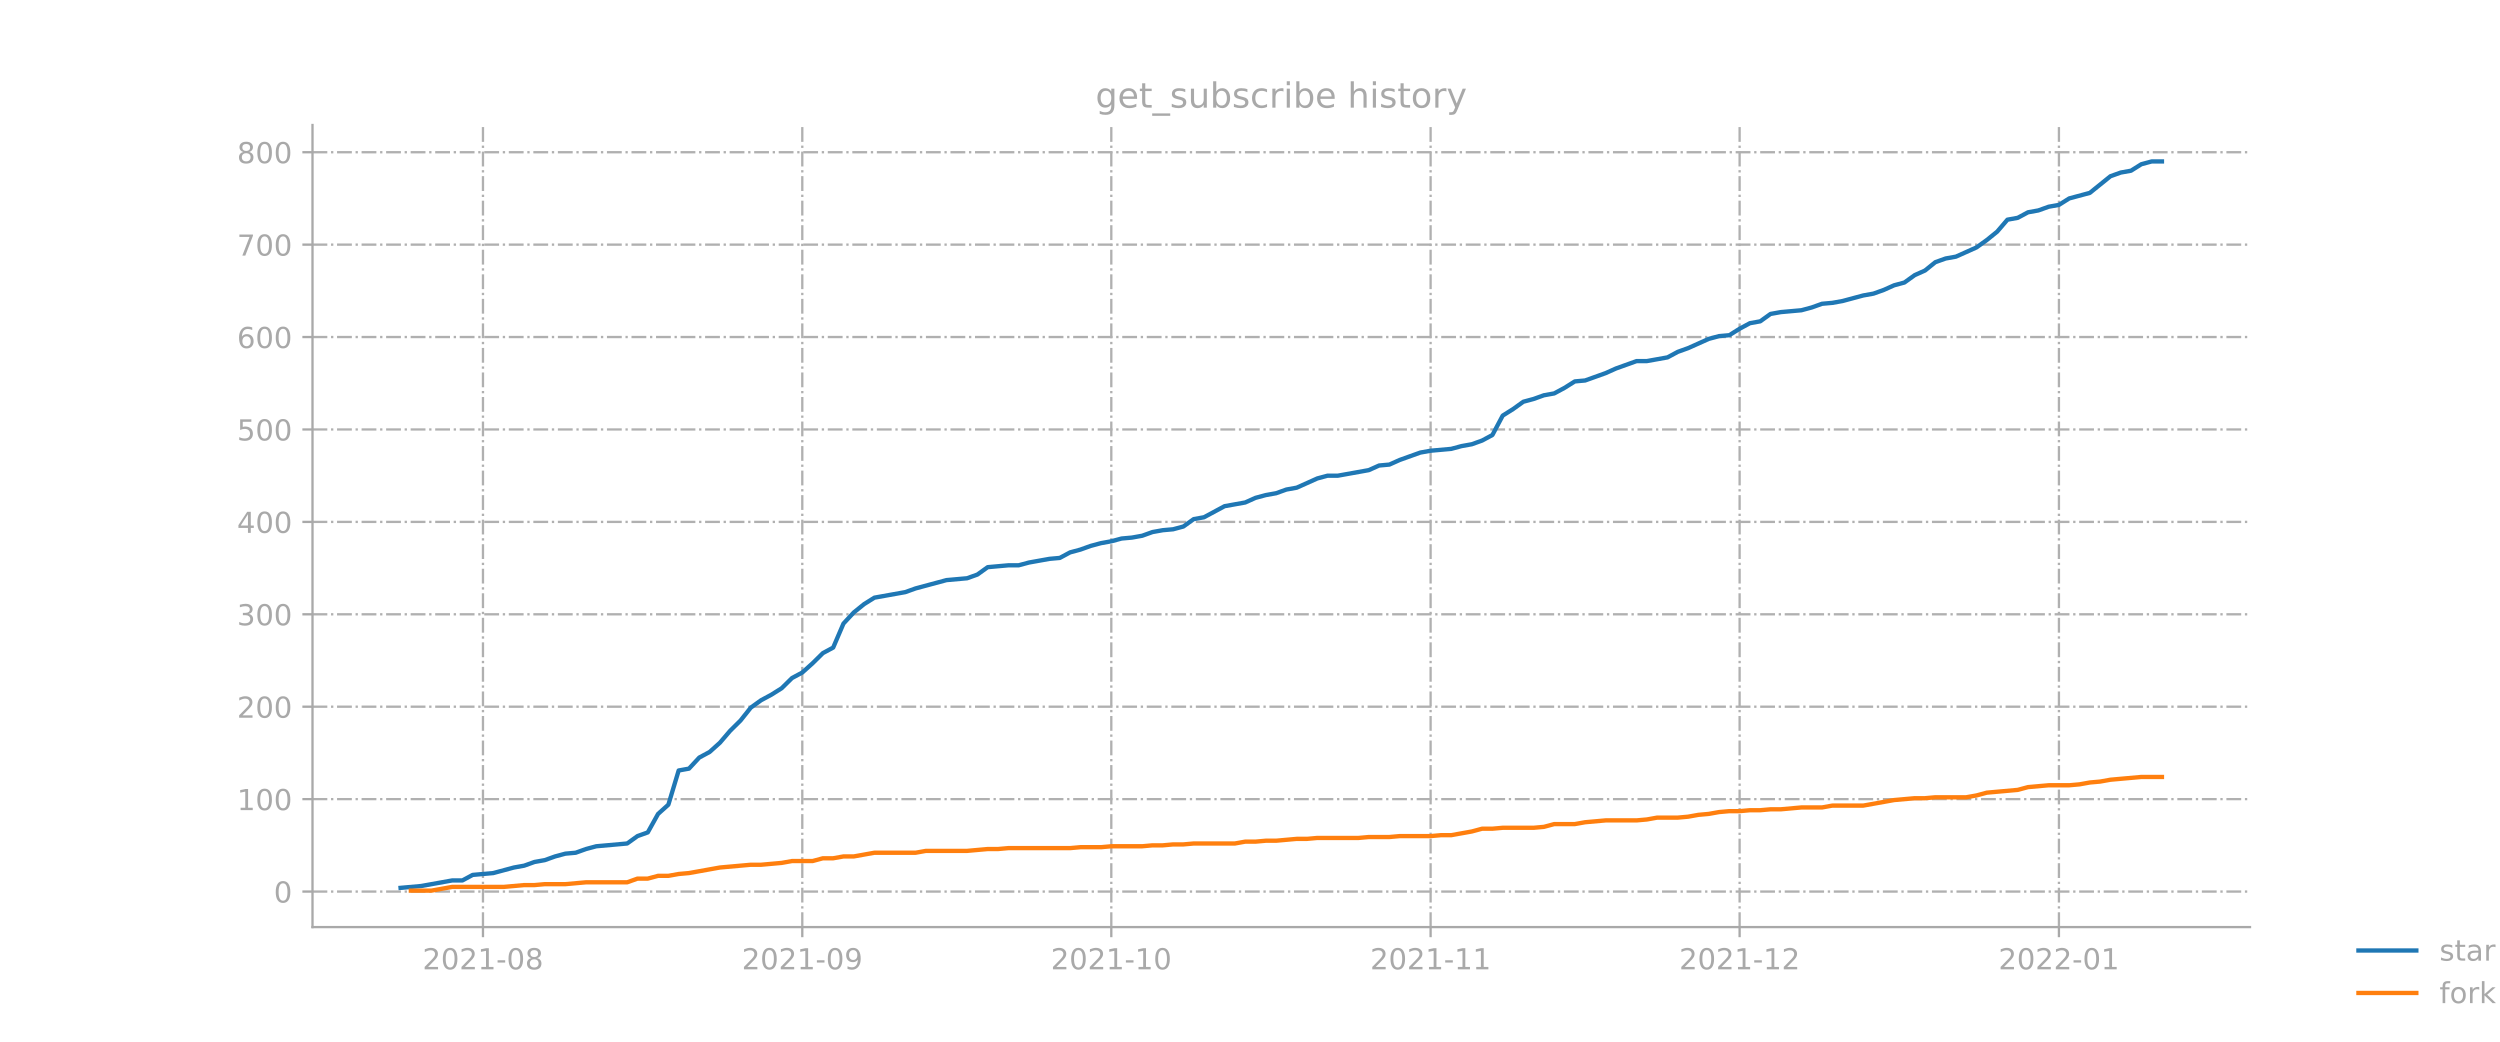
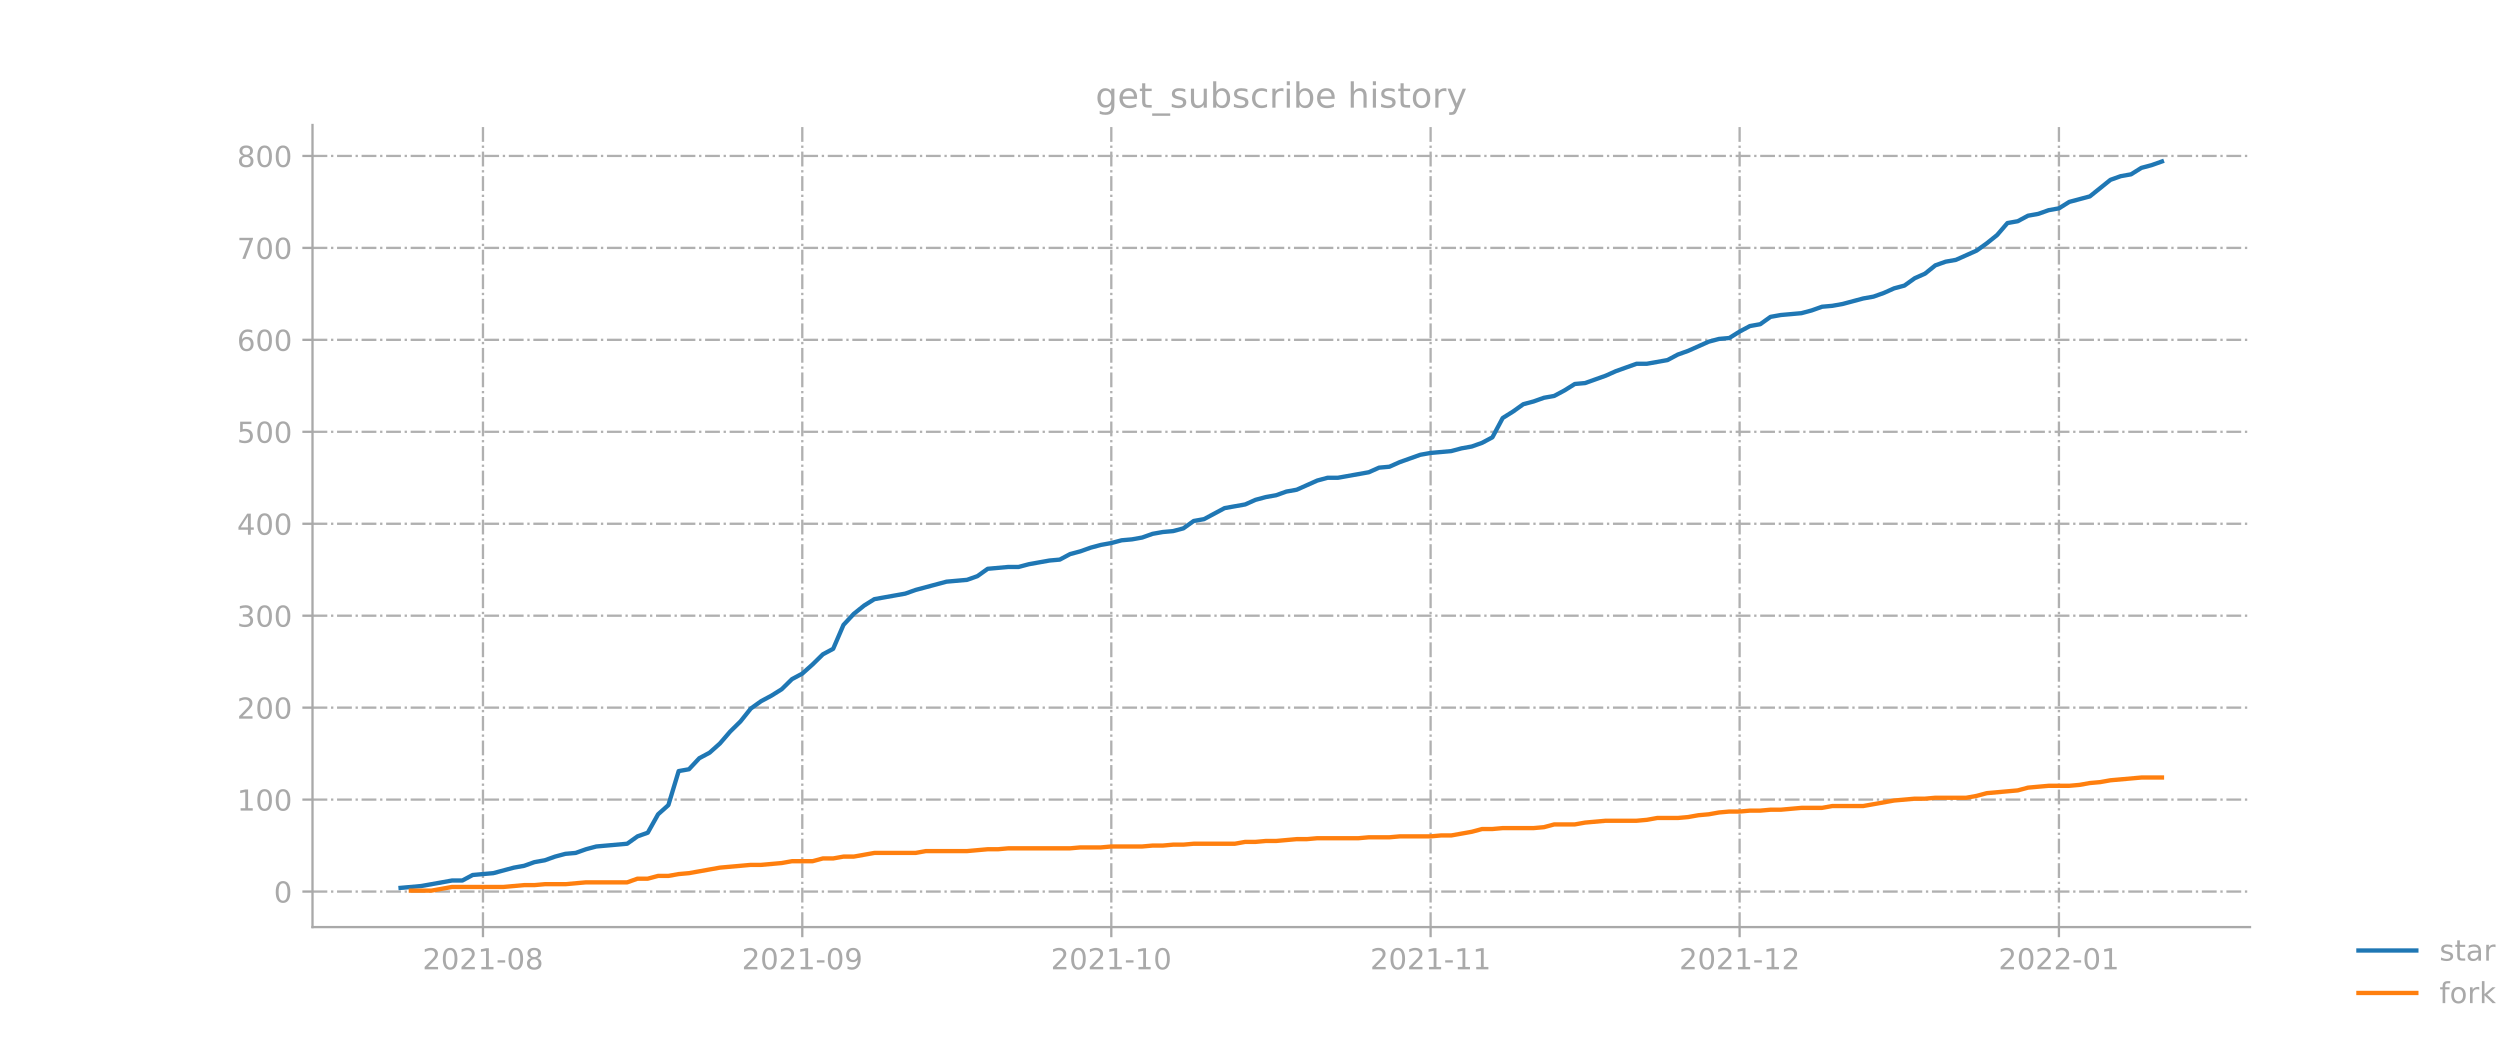
<svg xmlns="http://www.w3.org/2000/svg" xmlns:xlink="http://www.w3.org/1999/xlink" width="864pt" height="360pt" viewBox="0 0 864 360" version="1.1">
  <defs>
    <style type="text/css">*{stroke-linejoin: round; stroke-linecap: butt}</style>
  </defs>
  <g id="figure_1">
    <g id="patch_1">
      <path d="M 0 360  L 864 360  L 864 0  L 0 0  L 0 360  z " style="fill: none; opacity: 0" />
    </g>
    <g id="axes_1">
      <g id="patch_2">
        <path d="M 108 320.4  L 777.6 320.4  L 777.6 43.2  L 108 43.2  L 108 320.4  z " style="fill: none; opacity: 0" />
      </g>
      <g id="matplotlib.axis_1">
        <g id="xtick_1">
          <g id="line2d_1">
-             <path d="M 166.915 320.4  L 166.915 43.2  " clip-path="url(#p0f4d77b39e)" style="fill: none; stroke-dasharray: 5.12,1.28,0.8,1.28; stroke-dashoffset: 0; stroke: #b0b0b0; stroke-width: 0.8" />
+             <path d="M 166.915 320.4  L 166.915 43.2  " clip-path="url(#pd3bb739482)" style="fill: none; stroke-dasharray: 5.12,1.28,0.8,1.28; stroke-dashoffset: 0; stroke: #b0b0b0; stroke-width: 0.8" />
          </g>
          <g id="line2d_2">
            <defs>
-               <path id="m7b66b3acf5" d="M 0 0  L 0 3.5  " style="stroke: #a9a9a9; stroke-width: 0.8" />
+               <path id="m0a8b27355b" d="M 0 0  L 0 3.5  " style="stroke: #a9a9a9; stroke-width: 0.8" />
            </defs>
            <g>
-               <use xlink:href="#m7b66b3acf5" x="166.915" y="320.4" style="fill: #a9a9a9; stroke: #a9a9a9; stroke-width: 0.8" />
+               <use xlink:href="#m0a8b27355b" x="166.915" y="320.4" style="fill: #a9a9a9; stroke: #a9a9a9; stroke-width: 0.8" />
            </g>
          </g>
          <g id="text_1">
            <g style="fill: #a9a9a9" transform="translate(146.0234 334.9984)scale(0.1 -0.1)">
              <defs>
                <path id="DejaVuSans-32" d="M 1228 531  L 3431 531  L 3431 0  L 469 0  L 469 531  Q 828 903 1448 1529  Q 2069 2156 2228 2338  Q 2531 2678 2651 2914  Q 2772 3150 2772 3378  Q 2772 3750 2511 3984  Q 2250 4219 1831 4219  Q 1534 4219 1204 4116  Q 875 4013 500 3803  L 500 4441  Q 881 4594 1212 4672  Q 1544 4750 1819 4750  Q 2544 4750 2975 4387  Q 3406 4025 3406 3419  Q 3406 3131 3298 2873  Q 3191 2616 2906 2266  Q 2828 2175 2409 1742  Q 1991 1309 1228 531  z " transform="scale(0.015625)" />
                <path id="DejaVuSans-30" d="M 2034 4250  Q 1547 4250 1301 3770  Q 1056 3291 1056 2328  Q 1056 1369 1301 889  Q 1547 409 2034 409  Q 2525 409 2770 889  Q 3016 1369 3016 2328  Q 3016 3291 2770 3770  Q 2525 4250 2034 4250  z M 2034 4750  Q 2819 4750 3233 4129  Q 3647 3509 3647 2328  Q 3647 1150 3233 529  Q 2819 -91 2034 -91  Q 1250 -91 836 529  Q 422 1150 422 2328  Q 422 3509 836 4129  Q 1250 4750 2034 4750  z " transform="scale(0.015625)" />
                <path id="DejaVuSans-31" d="M 794 531  L 1825 531  L 1825 4091  L 703 3866  L 703 4441  L 1819 4666  L 2450 4666  L 2450 531  L 3481 531  L 3481 0  L 794 0  L 794 531  z " transform="scale(0.015625)" />
                <path id="DejaVuSans-2d" d="M 313 2009  L 1997 2009  L 1997 1497  L 313 1497  L 313 2009  z " transform="scale(0.015625)" />
                <path id="DejaVuSans-38" d="M 2034 2216  Q 1584 2216 1326 1975  Q 1069 1734 1069 1313  Q 1069 891 1326 650  Q 1584 409 2034 409  Q 2484 409 2743 651  Q 3003 894 3003 1313  Q 3003 1734 2745 1975  Q 2488 2216 2034 2216  z M 1403 2484  Q 997 2584 770 2862  Q 544 3141 544 3541  Q 544 4100 942 4425  Q 1341 4750 2034 4750  Q 2731 4750 3128 4425  Q 3525 4100 3525 3541  Q 3525 3141 3298 2862  Q 3072 2584 2669 2484  Q 3125 2378 3379 2068  Q 3634 1759 3634 1313  Q 3634 634 3220 271  Q 2806 -91 2034 -91  Q 1263 -91 848 271  Q 434 634 434 1313  Q 434 1759 690 2068  Q 947 2378 1403 2484  z M 1172 3481  Q 1172 3119 1398 2916  Q 1625 2713 2034 2713  Q 2441 2713 2670 2916  Q 2900 3119 2900 3481  Q 2900 3844 2670 4047  Q 2441 4250 2034 4250  Q 1625 4250 1398 4047  Q 1172 3844 1172 3481  z " transform="scale(0.015625)" />
              </defs>
              <use xlink:href="#DejaVuSans-32" />
              <use xlink:href="#DejaVuSans-30" x="63.623" />
              <use xlink:href="#DejaVuSans-32" x="127.246" />
              <use xlink:href="#DejaVuSans-31" x="190.869" />
              <use xlink:href="#DejaVuSans-2d" x="254.492" />
              <use xlink:href="#DejaVuSans-30" x="290.576" />
              <use xlink:href="#DejaVuSans-38" x="354.199" />
            </g>
          </g>
        </g>
        <g id="xtick_2">
          <g id="line2d_3">
-             <path d="M 277.269 320.4  L 277.269 43.2  " clip-path="url(#p0f4d77b39e)" style="fill: none; stroke-dasharray: 5.12,1.28,0.8,1.28; stroke-dashoffset: 0; stroke: #b0b0b0; stroke-width: 0.8" />
+             <path d="M 277.269 320.4  L 277.269 43.2  " clip-path="url(#pd3bb739482)" style="fill: none; stroke-dasharray: 5.12,1.28,0.8,1.28; stroke-dashoffset: 0; stroke: #b0b0b0; stroke-width: 0.8" />
          </g>
          <g id="line2d_4">
            <g>
-               <use xlink:href="#m7b66b3acf5" x="277.269" y="320.4" style="fill: #a9a9a9; stroke: #a9a9a9; stroke-width: 0.8" />
+               <use xlink:href="#m0a8b27355b" x="277.269" y="320.4" style="fill: #a9a9a9; stroke: #a9a9a9; stroke-width: 0.8" />
            </g>
          </g>
          <g id="text_2">
            <g style="fill: #a9a9a9" transform="translate(256.3775 334.9984)scale(0.1 -0.1)">
              <defs>
                <path id="DejaVuSans-39" d="M 703 97  L 703 672  Q 941 559 1184 500  Q 1428 441 1663 441  Q 2288 441 2617 861  Q 2947 1281 2994 2138  Q 2813 1869 2534 1725  Q 2256 1581 1919 1581  Q 1219 1581 811 2004  Q 403 2428 403 3163  Q 403 3881 828 4315  Q 1253 4750 1959 4750  Q 2769 4750 3195 4129  Q 3622 3509 3622 2328  Q 3622 1225 3098 567  Q 2575 -91 1691 -91  Q 1453 -91 1209 -44  Q 966 3 703 97  z M 1959 2075  Q 2384 2075 2632 2365  Q 2881 2656 2881 3163  Q 2881 3666 2632 3958  Q 2384 4250 1959 4250  Q 1534 4250 1286 3958  Q 1038 3666 1038 3163  Q 1038 2656 1286 2365  Q 1534 2075 1959 2075  z " transform="scale(0.015625)" />
              </defs>
              <use xlink:href="#DejaVuSans-32" />
              <use xlink:href="#DejaVuSans-30" x="63.623" />
              <use xlink:href="#DejaVuSans-32" x="127.246" />
              <use xlink:href="#DejaVuSans-31" x="190.869" />
              <use xlink:href="#DejaVuSans-2d" x="254.492" />
              <use xlink:href="#DejaVuSans-30" x="290.576" />
              <use xlink:href="#DejaVuSans-39" x="354.199" />
            </g>
          </g>
        </g>
        <g id="xtick_3">
          <g id="line2d_5">
-             <path d="M 384.063 320.4  L 384.063 43.2  " clip-path="url(#p0f4d77b39e)" style="fill: none; stroke-dasharray: 5.12,1.28,0.8,1.28; stroke-dashoffset: 0; stroke: #b0b0b0; stroke-width: 0.8" />
+             <path d="M 384.063 320.4  L 384.063 43.2  " clip-path="url(#pd3bb739482)" style="fill: none; stroke-dasharray: 5.12,1.28,0.8,1.28; stroke-dashoffset: 0; stroke: #b0b0b0; stroke-width: 0.8" />
          </g>
          <g id="line2d_6">
            <g>
-               <use xlink:href="#m7b66b3acf5" x="384.063" y="320.4" style="fill: #a9a9a9; stroke: #a9a9a9; stroke-width: 0.8" />
+               <use xlink:href="#m0a8b27355b" x="384.063" y="320.4" style="fill: #a9a9a9; stroke: #a9a9a9; stroke-width: 0.8" />
            </g>
          </g>
          <g id="text_3">
            <g style="fill: #a9a9a9" transform="translate(363.1718 334.9984)scale(0.1 -0.1)">
              <use xlink:href="#DejaVuSans-32" />
              <use xlink:href="#DejaVuSans-30" x="63.623" />
              <use xlink:href="#DejaVuSans-32" x="127.246" />
              <use xlink:href="#DejaVuSans-31" x="190.869" />
              <use xlink:href="#DejaVuSans-2d" x="254.492" />
              <use xlink:href="#DejaVuSans-31" x="290.576" />
              <use xlink:href="#DejaVuSans-30" x="354.199" />
            </g>
          </g>
        </g>
        <g id="xtick_4">
          <g id="line2d_7">
-             <path d="M 494.417 320.4  L 494.417 43.2  " clip-path="url(#p0f4d77b39e)" style="fill: none; stroke-dasharray: 5.12,1.28,0.8,1.28; stroke-dashoffset: 0; stroke: #b0b0b0; stroke-width: 0.8" />
+             <path d="M 494.417 320.4  L 494.417 43.2  " clip-path="url(#pd3bb739482)" style="fill: none; stroke-dasharray: 5.12,1.28,0.8,1.28; stroke-dashoffset: 0; stroke: #b0b0b0; stroke-width: 0.8" />
          </g>
          <g id="line2d_8">
            <g>
-               <use xlink:href="#m7b66b3acf5" x="494.417" y="320.4" style="fill: #a9a9a9; stroke: #a9a9a9; stroke-width: 0.8" />
+               <use xlink:href="#m0a8b27355b" x="494.417" y="320.4" style="fill: #a9a9a9; stroke: #a9a9a9; stroke-width: 0.8" />
            </g>
          </g>
          <g id="text_4">
            <g style="fill: #a9a9a9" transform="translate(473.5258 334.9984)scale(0.1 -0.1)">
              <use xlink:href="#DejaVuSans-32" />
              <use xlink:href="#DejaVuSans-30" x="63.623" />
              <use xlink:href="#DejaVuSans-32" x="127.246" />
              <use xlink:href="#DejaVuSans-31" x="190.869" />
              <use xlink:href="#DejaVuSans-2d" x="254.492" />
              <use xlink:href="#DejaVuSans-31" x="290.576" />
              <use xlink:href="#DejaVuSans-31" x="354.199" />
            </g>
          </g>
        </g>
        <g id="xtick_5">
          <g id="line2d_9">
-             <path d="M 601.211 320.4  L 601.211 43.2  " clip-path="url(#p0f4d77b39e)" style="fill: none; stroke-dasharray: 5.12,1.28,0.8,1.28; stroke-dashoffset: 0; stroke: #b0b0b0; stroke-width: 0.8" />
+             <path d="M 601.211 320.4  L 601.211 43.2  " clip-path="url(#pd3bb739482)" style="fill: none; stroke-dasharray: 5.12,1.28,0.8,1.28; stroke-dashoffset: 0; stroke: #b0b0b0; stroke-width: 0.8" />
          </g>
          <g id="line2d_10">
            <g>
-               <use xlink:href="#m7b66b3acf5" x="601.211" y="320.4" style="fill: #a9a9a9; stroke: #a9a9a9; stroke-width: 0.8" />
+               <use xlink:href="#m0a8b27355b" x="601.211" y="320.4" style="fill: #a9a9a9; stroke: #a9a9a9; stroke-width: 0.8" />
            </g>
          </g>
          <g id="text_5">
            <g style="fill: #a9a9a9" transform="translate(580.3201 334.9984)scale(0.1 -0.1)">
              <use xlink:href="#DejaVuSans-32" />
              <use xlink:href="#DejaVuSans-30" x="63.623" />
              <use xlink:href="#DejaVuSans-32" x="127.246" />
              <use xlink:href="#DejaVuSans-31" x="190.869" />
              <use xlink:href="#DejaVuSans-2d" x="254.492" />
              <use xlink:href="#DejaVuSans-31" x="290.576" />
              <use xlink:href="#DejaVuSans-32" x="354.199" />
            </g>
          </g>
        </g>
        <g id="xtick_6">
          <g id="line2d_11">
-             <path d="M 711.566 320.4  L 711.566 43.2  " clip-path="url(#p0f4d77b39e)" style="fill: none; stroke-dasharray: 5.12,1.28,0.8,1.28; stroke-dashoffset: 0; stroke: #b0b0b0; stroke-width: 0.8" />
+             <path d="M 711.566 320.4  L 711.566 43.2  " clip-path="url(#pd3bb739482)" style="fill: none; stroke-dasharray: 5.12,1.28,0.8,1.28; stroke-dashoffset: 0; stroke: #b0b0b0; stroke-width: 0.8" />
          </g>
          <g id="line2d_12">
            <g>
-               <use xlink:href="#m7b66b3acf5" x="711.566" y="320.4" style="fill: #a9a9a9; stroke: #a9a9a9; stroke-width: 0.8" />
+               <use xlink:href="#m0a8b27355b" x="711.566" y="320.4" style="fill: #a9a9a9; stroke: #a9a9a9; stroke-width: 0.8" />
            </g>
          </g>
          <g id="text_6">
            <g style="fill: #a9a9a9" transform="translate(690.6741 334.9984)scale(0.1 -0.1)">
              <use xlink:href="#DejaVuSans-32" />
              <use xlink:href="#DejaVuSans-30" x="63.623" />
              <use xlink:href="#DejaVuSans-32" x="127.246" />
              <use xlink:href="#DejaVuSans-32" x="190.869" />
              <use xlink:href="#DejaVuSans-2d" x="254.492" />
              <use xlink:href="#DejaVuSans-30" x="290.576" />
              <use xlink:href="#DejaVuSans-31" x="354.199" />
            </g>
          </g>
        </g>
      </g>
      <g id="matplotlib.axis_2">
        <g id="ytick_1">
          <g id="line2d_13">
-             <path d="M 108 308.119  L 777.6 308.119  " clip-path="url(#p0f4d77b39e)" style="fill: none; stroke-dasharray: 5.12,1.28,0.8,1.28; stroke-dashoffset: 0; stroke: #b0b0b0; stroke-width: 0.8" />
+             <path d="M 108 308.118  L 777.6 308.118  " clip-path="url(#pd3bb739482)" style="fill: none; stroke-dasharray: 5.12,1.28,0.8,1.28; stroke-dashoffset: 0; stroke: #b0b0b0; stroke-width: 0.8" />
          </g>
          <g id="line2d_14">
            <defs>
-               <path id="ma374b09516" d="M 0 0  L -3.5 0  " style="stroke: #a9a9a9; stroke-width: 0.8" />
+               <path id="meec0409c8d" d="M 0 0  L -3.5 0  " style="stroke: #a9a9a9; stroke-width: 0.8" />
            </defs>
            <g>
-               <use xlink:href="#ma374b09516" x="108" y="308.119" style="fill: #a9a9a9; stroke: #a9a9a9; stroke-width: 0.8" />
+               <use xlink:href="#meec0409c8d" x="108" y="308.118" style="fill: #a9a9a9; stroke: #a9a9a9; stroke-width: 0.8" />
            </g>
          </g>
          <g id="text_7">
-             <g style="fill: #a9a9a9" transform="translate(94.6375 311.9186)scale(0.1 -0.1)">
+             <g style="fill: #a9a9a9" transform="translate(94.6375 311.917)scale(0.1 -0.1)">
              <use xlink:href="#DejaVuSans-30" />
            </g>
          </g>
        </g>
        <g id="ytick_2">
          <g id="line2d_15">
-             <path d="M 108 276.18  L 777.6 276.18  " clip-path="url(#p0f4d77b39e)" style="fill: none; stroke-dasharray: 5.12,1.28,0.8,1.28; stroke-dashoffset: 0; stroke: #b0b0b0; stroke-width: 0.8" />
+             <path d="M 108 276.34  L 777.6 276.34  " clip-path="url(#pd3bb739482)" style="fill: none; stroke-dasharray: 5.12,1.28,0.8,1.28; stroke-dashoffset: 0; stroke: #b0b0b0; stroke-width: 0.8" />
          </g>
          <g id="line2d_16">
            <g>
-               <use xlink:href="#ma374b09516" x="108" y="276.18" style="fill: #a9a9a9; stroke: #a9a9a9; stroke-width: 0.8" />
+               <use xlink:href="#meec0409c8d" x="108" y="276.34" style="fill: #a9a9a9; stroke: #a9a9a9; stroke-width: 0.8" />
            </g>
          </g>
          <g id="text_8">
-             <g style="fill: #a9a9a9" transform="translate(81.9125 279.9794)scale(0.1 -0.1)">
+             <g style="fill: #a9a9a9" transform="translate(81.9125 280.1389)scale(0.1 -0.1)">
              <use xlink:href="#DejaVuSans-31" />
              <use xlink:href="#DejaVuSans-30" x="63.623" />
              <use xlink:href="#DejaVuSans-30" x="127.246" />
            </g>
          </g>
        </g>
        <g id="ytick_3">
          <g id="line2d_17">
-             <path d="M 108 244.241  L 777.6 244.241  " clip-path="url(#p0f4d77b39e)" style="fill: none; stroke-dasharray: 5.12,1.28,0.8,1.28; stroke-dashoffset: 0; stroke: #b0b0b0; stroke-width: 0.8" />
+             <path d="M 108 244.562  L 777.6 244.562  " clip-path="url(#pd3bb739482)" style="fill: none; stroke-dasharray: 5.12,1.28,0.8,1.28; stroke-dashoffset: 0; stroke: #b0b0b0; stroke-width: 0.8" />
          </g>
          <g id="line2d_18">
            <g>
-               <use xlink:href="#ma374b09516" x="108" y="244.241" style="fill: #a9a9a9; stroke: #a9a9a9; stroke-width: 0.8" />
+               <use xlink:href="#meec0409c8d" x="108" y="244.562" style="fill: #a9a9a9; stroke: #a9a9a9; stroke-width: 0.8" />
            </g>
          </g>
          <g id="text_9">
-             <g style="fill: #a9a9a9" transform="translate(81.9125 248.0403)scale(0.1 -0.1)">
+             <g style="fill: #a9a9a9" transform="translate(81.9125 248.3609)scale(0.1 -0.1)">
              <use xlink:href="#DejaVuSans-32" />
              <use xlink:href="#DejaVuSans-30" x="63.623" />
              <use xlink:href="#DejaVuSans-30" x="127.246" />
            </g>
          </g>
        </g>
        <g id="ytick_4">
          <g id="line2d_19">
-             <path d="M 108 212.302  L 777.6 212.302  " clip-path="url(#p0f4d77b39e)" style="fill: none; stroke-dasharray: 5.12,1.28,0.8,1.28; stroke-dashoffset: 0; stroke: #b0b0b0; stroke-width: 0.8" />
+             <path d="M 108 212.784  L 777.6 212.784  " clip-path="url(#pd3bb739482)" style="fill: none; stroke-dasharray: 5.12,1.28,0.8,1.28; stroke-dashoffset: 0; stroke: #b0b0b0; stroke-width: 0.8" />
          </g>
          <g id="line2d_20">
            <g>
-               <use xlink:href="#ma374b09516" x="108" y="212.302" style="fill: #a9a9a9; stroke: #a9a9a9; stroke-width: 0.8" />
+               <use xlink:href="#meec0409c8d" x="108" y="212.784" style="fill: #a9a9a9; stroke: #a9a9a9; stroke-width: 0.8" />
            </g>
          </g>
          <g id="text_10">
-             <g style="fill: #a9a9a9" transform="translate(81.9125 216.1011)scale(0.1 -0.1)">
+             <g style="fill: #a9a9a9" transform="translate(81.9125 216.5828)scale(0.1 -0.1)">
              <defs>
                <path id="DejaVuSans-33" d="M 2597 2516  Q 3050 2419 3304 2112  Q 3559 1806 3559 1356  Q 3559 666 3084 287  Q 2609 -91 1734 -91  Q 1441 -91 1130 -33  Q 819 25 488 141  L 488 750  Q 750 597 1062 519  Q 1375 441 1716 441  Q 2309 441 2620 675  Q 2931 909 2931 1356  Q 2931 1769 2642 2001  Q 2353 2234 1838 2234  L 1294 2234  L 1294 2753  L 1863 2753  Q 2328 2753 2575 2939  Q 2822 3125 2822 3475  Q 2822 3834 2567 4026  Q 2313 4219 1838 4219  Q 1578 4219 1281 4162  Q 984 4106 628 3988  L 628 4550  Q 988 4650 1302 4700  Q 1616 4750 1894 4750  Q 2613 4750 3031 4423  Q 3450 4097 3450 3541  Q 3450 3153 3228 2886  Q 3006 2619 2597 2516  z " transform="scale(0.015625)" />
              </defs>
              <use xlink:href="#DejaVuSans-33" />
              <use xlink:href="#DejaVuSans-30" x="63.623" />
              <use xlink:href="#DejaVuSans-30" x="127.246" />
            </g>
          </g>
        </g>
        <g id="ytick_5">
          <g id="line2d_21">
-             <path d="M 108 180.363  L 777.6 180.363  " clip-path="url(#p0f4d77b39e)" style="fill: none; stroke-dasharray: 5.12,1.28,0.8,1.28; stroke-dashoffset: 0; stroke: #b0b0b0; stroke-width: 0.8" />
+             <path d="M 108 181.006  L 777.6 181.006  " clip-path="url(#pd3bb739482)" style="fill: none; stroke-dasharray: 5.12,1.28,0.8,1.28; stroke-dashoffset: 0; stroke: #b0b0b0; stroke-width: 0.8" />
          </g>
          <g id="line2d_22">
            <g>
-               <use xlink:href="#ma374b09516" x="108" y="180.363" style="fill: #a9a9a9; stroke: #a9a9a9; stroke-width: 0.8" />
+               <use xlink:href="#meec0409c8d" x="108" y="181.006" style="fill: #a9a9a9; stroke: #a9a9a9; stroke-width: 0.8" />
            </g>
          </g>
          <g id="text_11">
-             <g style="fill: #a9a9a9" transform="translate(81.9125 184.162)scale(0.1 -0.1)">
+             <g style="fill: #a9a9a9" transform="translate(81.9125 184.8048)scale(0.1 -0.1)">
              <defs>
                <path id="DejaVuSans-34" d="M 2419 4116  L 825 1625  L 2419 1625  L 2419 4116  z M 2253 4666  L 3047 4666  L 3047 1625  L 3713 1625  L 3713 1100  L 3047 1100  L 3047 0  L 2419 0  L 2419 1100  L 313 1100  L 313 1709  L 2253 4666  z " transform="scale(0.015625)" />
              </defs>
              <use xlink:href="#DejaVuSans-34" />
              <use xlink:href="#DejaVuSans-30" x="63.623" />
              <use xlink:href="#DejaVuSans-30" x="127.246" />
            </g>
          </g>
        </g>
        <g id="ytick_6">
          <g id="line2d_23">
-             <path d="M 108 148.424  L 777.6 148.424  " clip-path="url(#p0f4d77b39e)" style="fill: none; stroke-dasharray: 5.12,1.28,0.8,1.28; stroke-dashoffset: 0; stroke: #b0b0b0; stroke-width: 0.8" />
+             <path d="M 108 149.227  L 777.6 149.227  " clip-path="url(#pd3bb739482)" style="fill: none; stroke-dasharray: 5.12,1.28,0.8,1.28; stroke-dashoffset: 0; stroke: #b0b0b0; stroke-width: 0.8" />
          </g>
          <g id="line2d_24">
            <g>
-               <use xlink:href="#ma374b09516" x="108" y="148.424" style="fill: #a9a9a9; stroke: #a9a9a9; stroke-width: 0.8" />
+               <use xlink:href="#meec0409c8d" x="108" y="149.227" style="fill: #a9a9a9; stroke: #a9a9a9; stroke-width: 0.8" />
            </g>
          </g>
          <g id="text_12">
-             <g style="fill: #a9a9a9" transform="translate(81.9125 152.2228)scale(0.1 -0.1)">
+             <g style="fill: #a9a9a9" transform="translate(81.9125 153.0267)scale(0.1 -0.1)">
              <defs>
                <path id="DejaVuSans-35" d="M 691 4666  L 3169 4666  L 3169 4134  L 1269 4134  L 1269 2991  Q 1406 3038 1543 3061  Q 1681 3084 1819 3084  Q 2600 3084 3056 2656  Q 3513 2228 3513 1497  Q 3513 744 3044 326  Q 2575 -91 1722 -91  Q 1428 -91 1123 -41  Q 819 9 494 109  L 494 744  Q 775 591 1075 516  Q 1375 441 1709 441  Q 2250 441 2565 725  Q 2881 1009 2881 1497  Q 2881 1984 2565 2268  Q 2250 2553 1709 2553  Q 1456 2553 1204 2497  Q 953 2441 691 2322  L 691 4666  z " transform="scale(0.015625)" />
              </defs>
              <use xlink:href="#DejaVuSans-35" />
              <use xlink:href="#DejaVuSans-30" x="63.623" />
              <use xlink:href="#DejaVuSans-30" x="127.246" />
            </g>
          </g>
        </g>
        <g id="ytick_7">
          <g id="line2d_25">
-             <path d="M 108 116.484  L 777.6 116.484  " clip-path="url(#p0f4d77b39e)" style="fill: none; stroke-dasharray: 5.12,1.28,0.8,1.28; stroke-dashoffset: 0; stroke: #b0b0b0; stroke-width: 0.8" />
+             <path d="M 108 117.449  L 777.6 117.449  " clip-path="url(#pd3bb739482)" style="fill: none; stroke-dasharray: 5.12,1.28,0.8,1.28; stroke-dashoffset: 0; stroke: #b0b0b0; stroke-width: 0.8" />
          </g>
          <g id="line2d_26">
            <g>
-               <use xlink:href="#ma374b09516" x="108" y="116.484" style="fill: #a9a9a9; stroke: #a9a9a9; stroke-width: 0.8" />
+               <use xlink:href="#meec0409c8d" x="108" y="117.449" style="fill: #a9a9a9; stroke: #a9a9a9; stroke-width: 0.8" />
            </g>
          </g>
          <g id="text_13">
-             <g style="fill: #a9a9a9" transform="translate(81.9125 120.2836)scale(0.1 -0.1)">
+             <g style="fill: #a9a9a9" transform="translate(81.9125 121.2487)scale(0.1 -0.1)">
              <defs>
                <path id="DejaVuSans-36" d="M 2113 2584  Q 1688 2584 1439 2293  Q 1191 2003 1191 1497  Q 1191 994 1439 701  Q 1688 409 2113 409  Q 2538 409 2786 701  Q 3034 994 3034 1497  Q 3034 2003 2786 2293  Q 2538 2584 2113 2584  z M 3366 4563  L 3366 3988  Q 3128 4100 2886 4159  Q 2644 4219 2406 4219  Q 1781 4219 1451 3797  Q 1122 3375 1075 2522  Q 1259 2794 1537 2939  Q 1816 3084 2150 3084  Q 2853 3084 3261 2657  Q 3669 2231 3669 1497  Q 3669 778 3244 343  Q 2819 -91 2113 -91  Q 1303 -91 875 529  Q 447 1150 447 2328  Q 447 3434 972 4092  Q 1497 4750 2381 4750  Q 2619 4750 2861 4703  Q 3103 4656 3366 4563  z " transform="scale(0.015625)" />
              </defs>
              <use xlink:href="#DejaVuSans-36" />
              <use xlink:href="#DejaVuSans-30" x="63.623" />
              <use xlink:href="#DejaVuSans-30" x="127.246" />
            </g>
          </g>
        </g>
        <g id="ytick_8">
          <g id="line2d_27">
-             <path d="M 108 84.545  L 777.6 84.545  " clip-path="url(#p0f4d77b39e)" style="fill: none; stroke-dasharray: 5.12,1.28,0.8,1.28; stroke-dashoffset: 0; stroke: #b0b0b0; stroke-width: 0.8" />
+             <path d="M 108 85.671  L 777.6 85.671  " clip-path="url(#pd3bb739482)" style="fill: none; stroke-dasharray: 5.12,1.28,0.8,1.28; stroke-dashoffset: 0; stroke: #b0b0b0; stroke-width: 0.8" />
          </g>
          <g id="line2d_28">
            <g>
-               <use xlink:href="#ma374b09516" x="108" y="84.545" style="fill: #a9a9a9; stroke: #a9a9a9; stroke-width: 0.8" />
+               <use xlink:href="#meec0409c8d" x="108" y="85.671" style="fill: #a9a9a9; stroke: #a9a9a9; stroke-width: 0.8" />
            </g>
          </g>
          <g id="text_14">
-             <g style="fill: #a9a9a9" transform="translate(81.9125 88.34447)scale(0.1 -0.1)">
+             <g style="fill: #a9a9a9" transform="translate(81.9125 89.47059)scale(0.1 -0.1)">
              <defs>
                <path id="DejaVuSans-37" d="M 525 4666  L 3525 4666  L 3525 4397  L 1831 0  L 1172 0  L 2766 4134  L 525 4134  L 525 4666  z " transform="scale(0.015625)" />
              </defs>
              <use xlink:href="#DejaVuSans-37" />
              <use xlink:href="#DejaVuSans-30" x="63.623" />
              <use xlink:href="#DejaVuSans-30" x="127.246" />
            </g>
          </g>
        </g>
        <g id="ytick_9">
          <g id="line2d_29">
-             <path d="M 108 52.606  L 777.6 52.606  " clip-path="url(#p0f4d77b39e)" style="fill: none; stroke-dasharray: 5.12,1.28,0.8,1.28; stroke-dashoffset: 0; stroke: #b0b0b0; stroke-width: 0.8" />
+             <path d="M 108 53.893  L 777.6 53.893  " clip-path="url(#pd3bb739482)" style="fill: none; stroke-dasharray: 5.12,1.28,0.8,1.28; stroke-dashoffset: 0; stroke: #b0b0b0; stroke-width: 0.8" />
          </g>
          <g id="line2d_30">
            <g>
-               <use xlink:href="#ma374b09516" x="108" y="52.606" style="fill: #a9a9a9; stroke: #a9a9a9; stroke-width: 0.8" />
+               <use xlink:href="#meec0409c8d" x="108" y="53.893" style="fill: #a9a9a9; stroke: #a9a9a9; stroke-width: 0.8" />
            </g>
          </g>
          <g id="text_15">
-             <g style="fill: #a9a9a9" transform="translate(81.9125 56.4053)scale(0.1 -0.1)">
+             <g style="fill: #a9a9a9" transform="translate(81.9125 57.69253)scale(0.1 -0.1)">
              <use xlink:href="#DejaVuSans-38" />
              <use xlink:href="#DejaVuSans-30" x="63.623" />
              <use xlink:href="#DejaVuSans-30" x="127.246" />
            </g>
          </g>
        </g>
      </g>
      <g id="line2d_31">
-         <path d="M 138.436 306.842  L 145.556 306.203  L 156.235 304.287  L 159.795 304.287  L 163.355 302.37  L 170.475 301.732  L 177.594 299.815  L 181.154 299.176  L 184.714 297.899  L 188.274 297.26  L 191.833 295.983  L 195.393 295.024  L 198.953 294.705  L 202.513 293.427  L 206.073 292.469  L 216.752 291.511  L 220.312 288.956  L 223.872 287.678  L 227.432 281.29  L 230.991 278.097  L 234.551 266.279  L 238.111 265.64  L 241.671 261.808  L 245.231 259.891  L 248.79 256.697  L 252.35 252.545  L 255.91 249.032  L 259.47 244.56  L 263.03 242.005  L 266.589 240.089  L 270.149 237.853  L 273.709 234.34  L 277.269 232.424  L 280.829 229.23  L 284.389 225.716  L 287.948 223.8  L 291.508 215.496  L 295.068 211.663  L 298.628 208.789  L 302.188 206.553  L 312.867 204.637  L 316.427 203.359  L 327.106 200.484  L 334.226 199.846  L 337.786 198.568  L 341.345 196.013  L 348.465 195.374  L 352.025 195.374  L 355.585 194.416  L 362.704 193.138  L 366.264 192.819  L 369.824 190.903  L 373.384 189.944  L 376.944 188.667  L 380.503 187.709  L 384.063 187.07  L 387.623 186.112  L 391.183 185.792  L 394.743 185.154  L 398.302 183.876  L 401.862 183.237  L 405.422 182.918  L 408.982 181.96  L 412.542 179.405  L 416.101 178.766  L 423.221 174.933  L 430.341 173.656  L 433.9 172.059  L 437.46 171.1  L 441.02 170.462  L 444.58 169.184  L 448.14 168.545  L 455.259 165.351  L 458.819 164.393  L 462.379 164.393  L 473.058 162.477  L 476.618 160.88  L 480.178 160.56  L 483.738 158.963  L 490.857 156.408  L 494.417 155.77  L 501.537 155.131  L 505.097 154.173  L 508.656 153.534  L 512.216 152.256  L 515.776 150.34  L 519.336 143.633  L 522.896 141.397  L 526.456 138.842  L 530.015 137.884  L 533.575 136.606  L 537.135 135.967  L 540.695 134.051  L 544.255 131.815  L 547.814 131.496  L 554.934 128.941  L 558.494 127.344  L 565.613 124.789  L 569.173 124.789  L 576.293 123.511  L 579.853 121.595  L 583.412 120.317  L 590.532 117.123  L 594.092 116.165  L 597.652 115.846  L 601.211 113.61  L 604.771 111.694  L 608.331 111.055  L 611.891 108.5  L 615.451 107.861  L 622.57 107.222  L 626.13 106.264  L 629.69 104.986  L 633.25 104.667  L 636.81 104.028  L 643.929 102.112  L 647.489 101.473  L 651.049 100.195  L 654.609 98.598  L 658.168 97.64  L 661.728 95.085  L 665.288 93.488  L 668.848 90.614  L 672.408 89.336  L 675.967 88.697  L 683.087 85.503  L 686.647 82.948  L 690.207 80.074  L 693.767 75.922  L 697.326 75.283  L 700.886 73.367  L 704.446 72.728  L 708.006 71.45  L 711.566 70.811  L 715.125 68.576  L 722.245 66.659  L 729.365 60.91  L 732.924 59.633  L 736.484 58.994  L 740.044 56.758  L 743.604 55.8  L 747.164 55.8  L 747.164 55.8  " clip-path="url(#p0f4d77b39e)" style="fill: none; stroke: #1f77b4; stroke-width: 1.5; stroke-linecap: square" />
+         <path d="M 138.436 306.847  L 145.556 306.211  L 156.235 304.304  L 159.795 304.304  L 163.355 302.398  L 170.475 301.762  L 177.594 299.855  L 181.154 299.22  L 184.714 297.949  L 188.274 297.313  L 191.833 296.042  L 195.393 295.089  L 198.953 294.771  L 202.513 293.5  L 206.073 292.547  L 216.752 291.593  L 220.312 289.051  L 223.872 287.78  L 227.432 281.424  L 230.991 278.246  L 234.551 266.489  L 238.111 265.853  L 241.671 262.04  L 245.231 260.133  L 248.79 256.955  L 252.35 252.824  L 255.91 249.328  L 259.47 244.879  L 263.03 242.337  L 266.589 240.431  L 270.149 238.206  L 273.709 234.71  L 277.269 232.804  L 280.829 229.626  L 284.389 226.13  L 287.948 224.224  L 291.508 215.961  L 295.068 212.148  L 298.628 209.288  L 302.188 207.064  L 312.867 205.157  L 316.427 203.886  L 327.106 201.026  L 334.226 200.39  L 337.786 199.119  L 341.345 196.577  L 348.465 195.941  L 352.025 195.941  L 355.585 194.988  L 362.704 193.717  L 366.264 193.399  L 369.824 191.492  L 373.384 190.539  L 376.944 189.268  L 380.503 188.315  L 384.063 187.679  L 387.623 186.726  L 391.183 186.408  L 394.743 185.772  L 398.302 184.501  L 401.862 183.866  L 405.422 183.548  L 408.982 182.594  L 412.542 180.052  L 416.101 179.417  L 423.221 175.603  L 430.341 174.332  L 433.9 172.743  L 437.46 171.79  L 441.02 171.154  L 444.58 169.883  L 448.14 169.248  L 455.259 166.07  L 458.819 165.117  L 462.379 165.117  L 473.058 163.21  L 476.618 161.621  L 480.178 161.303  L 483.738 159.714  L 490.857 157.172  L 494.417 156.536  L 501.537 155.901  L 505.097 154.948  L 508.656 154.312  L 512.216 153.041  L 515.776 151.134  L 519.336 144.461  L 522.896 142.236  L 526.456 139.694  L 530.015 138.741  L 533.575 137.47  L 537.135 136.834  L 540.695 134.927  L 544.255 132.703  L 547.814 132.385  L 554.934 129.843  L 558.494 128.254  L 565.613 125.712  L 569.173 125.712  L 576.293 124.441  L 579.853 122.534  L 583.412 121.263  L 590.532 118.085  L 594.092 117.132  L 597.652 116.814  L 601.211 114.589  L 604.771 112.683  L 608.331 112.047  L 611.891 109.505  L 615.451 108.869  L 622.57 108.234  L 626.13 107.28  L 629.69 106.009  L 633.25 105.692  L 636.81 105.056  L 643.929 103.149  L 647.489 102.514  L 651.049 101.243  L 654.609 99.654  L 658.168 98.7  L 661.728 96.158  L 665.288 94.569  L 668.848 91.709  L 672.408 90.438  L 675.967 89.803  L 683.087 86.625  L 686.647 84.082  L 690.207 81.222  L 693.767 77.091  L 697.326 76.456  L 700.886 74.549  L 704.446 73.913  L 708.006 72.642  L 711.566 72.007  L 715.125 69.782  L 722.245 67.876  L 729.365 62.156  L 732.924 60.884  L 736.484 60.249  L 740.044 58.024  L 743.604 57.071  L 747.164 55.8  L 747.164 55.8  " clip-path="url(#pd3bb739482)" style="fill: none; stroke: #1f77b4; stroke-width: 1.5; stroke-linecap: square" />
      </g>
      <g id="line2d_32">
-         <path d="M 141.996 307.8  L 149.116 307.8  L 156.235 306.522  L 174.034 306.522  L 181.154 305.884  L 184.714 305.884  L 188.274 305.564  L 195.393 305.564  L 202.513 304.925  L 216.752 304.925  L 220.312 303.648  L 223.872 303.648  L 227.432 302.69  L 230.991 302.69  L 234.551 302.051  L 238.111 301.732  L 248.79 299.815  L 259.47 298.857  L 263.03 298.857  L 270.149 298.218  L 273.709 297.579  L 280.829 297.579  L 284.389 296.621  L 287.948 296.621  L 291.508 295.983  L 295.068 295.983  L 302.188 294.705  L 316.427 294.705  L 319.987 294.066  L 334.226 294.066  L 341.345 293.427  L 344.905 293.427  L 348.465 293.108  L 369.824 293.108  L 373.384 292.789  L 380.503 292.789  L 384.063 292.469  L 394.743 292.469  L 398.302 292.15  L 401.862 292.15  L 405.422 291.83  L 408.982 291.83  L 412.542 291.511  L 426.781 291.511  L 430.341 290.872  L 433.9 290.872  L 437.46 290.553  L 441.02 290.553  L 448.14 289.914  L 451.7 289.914  L 455.259 289.595  L 469.499 289.595  L 473.058 289.275  L 480.178 289.275  L 483.738 288.956  L 494.417 288.956  L 497.977 288.637  L 501.537 288.637  L 508.656 287.359  L 512.216 286.401  L 515.776 286.401  L 519.336 286.081  L 530.015 286.081  L 533.575 285.762  L 537.135 284.804  L 544.255 284.804  L 547.814 284.165  L 554.934 283.526  L 565.613 283.526  L 569.173 283.207  L 572.733 282.568  L 579.853 282.568  L 583.412 282.249  L 586.972 281.61  L 590.532 281.29  L 594.092 280.652  L 597.652 280.332  L 601.211 280.332  L 604.771 280.013  L 608.331 280.013  L 611.891 279.694  L 615.451 279.694  L 622.57 279.055  L 629.69 279.055  L 633.25 278.416  L 643.929 278.416  L 654.609 276.5  L 661.728 275.861  L 665.288 275.861  L 668.848 275.541  L 679.527 275.541  L 683.087 274.903  L 686.647 273.944  L 697.326 272.986  L 700.886 272.028  L 708.006 271.389  L 715.125 271.389  L 718.685 271.07  L 722.245 270.431  L 725.805 270.112  L 729.365 269.473  L 740.044 268.515  L 747.164 268.515  L 747.164 268.515  " clip-path="url(#p0f4d77b39e)" style="fill: none; stroke: #ff7f0e; stroke-width: 1.5; stroke-linecap: square" />
+         <path d="M 141.996 307.8  L 149.116 307.8  L 156.235 306.529  L 174.034 306.529  L 181.154 305.893  L 184.714 305.893  L 188.274 305.576  L 195.393 305.576  L 202.513 304.94  L 216.752 304.94  L 220.312 303.669  L 223.872 303.669  L 227.432 302.716  L 230.991 302.716  L 234.551 302.08  L 238.111 301.762  L 248.79 299.855  L 259.47 298.902  L 263.03 298.902  L 270.149 298.267  L 273.709 297.631  L 280.829 297.631  L 284.389 296.678  L 287.948 296.678  L 291.508 296.042  L 295.068 296.042  L 302.188 294.771  L 316.427 294.771  L 319.987 294.135  L 334.226 294.135  L 341.345 293.5  L 344.905 293.5  L 348.465 293.182  L 369.824 293.182  L 373.384 292.864  L 380.503 292.864  L 384.063 292.547  L 394.743 292.547  L 398.302 292.229  L 401.862 292.229  L 405.422 291.911  L 408.982 291.911  L 412.542 291.593  L 426.781 291.593  L 430.341 290.958  L 433.9 290.958  L 437.46 290.64  L 441.02 290.64  L 448.14 290.004  L 451.7 290.004  L 455.259 289.687  L 469.499 289.687  L 473.058 289.369  L 480.178 289.369  L 483.738 289.051  L 494.417 289.051  L 497.977 288.733  L 501.537 288.733  L 508.656 287.462  L 512.216 286.509  L 515.776 286.509  L 519.336 286.191  L 530.015 286.191  L 533.575 285.873  L 537.135 284.92  L 544.255 284.92  L 547.814 284.284  L 554.934 283.649  L 565.613 283.649  L 569.173 283.331  L 572.733 282.695  L 579.853 282.695  L 583.412 282.378  L 586.972 281.742  L 590.532 281.424  L 594.092 280.789  L 597.652 280.471  L 601.211 280.471  L 604.771 280.153  L 608.331 280.153  L 611.891 279.835  L 615.451 279.835  L 622.57 279.2  L 629.69 279.2  L 633.25 278.564  L 643.929 278.564  L 654.609 276.658  L 661.728 276.022  L 665.288 276.022  L 668.848 275.704  L 679.527 275.704  L 683.087 275.069  L 686.647 274.115  L 697.326 273.162  L 700.886 272.209  L 708.006 271.573  L 715.125 271.573  L 718.685 271.255  L 722.245 270.62  L 725.805 270.302  L 729.365 269.666  L 740.044 268.713  L 747.164 268.713  L 747.164 268.713  " clip-path="url(#pd3bb739482)" style="fill: none; stroke: #ff7f0e; stroke-width: 1.5; stroke-linecap: square" />
      </g>
      <g id="patch_3">
        <path d="M 108 320.4  L 108 43.2  " style="fill: none; stroke: #a9a9a9; stroke-width: 0.8; stroke-linejoin: miter; stroke-linecap: square" />
      </g>
      <g id="patch_4">
        <path d="M 777.6 320.4  L 777.6 43.2  " style="fill: none" />
      </g>
      <g id="patch_5">
        <path d="M 108 320.4  L 777.6 320.4  " style="fill: none; stroke: #a9a9a9; stroke-width: 0.8; stroke-linejoin: miter; stroke-linecap: square" />
      </g>
      <g id="patch_6">
        <path d="M 108 43.2  L 777.6 43.2  " style="fill: none" />
      </g>
      <g id="text_16">
        <g style="fill: #a9a9a9" transform="translate(378.6075 37.2)scale(0.12 -0.12)">
          <defs>
            <path id="DejaVuSans-67" d="M 2906 1791  Q 2906 2416 2648 2759  Q 2391 3103 1925 3103  Q 1463 3103 1205 2759  Q 947 2416 947 1791  Q 947 1169 1205 825  Q 1463 481 1925 481  Q 2391 481 2648 825  Q 2906 1169 2906 1791  z M 3481 434  Q 3481 -459 3084 -895  Q 2688 -1331 1869 -1331  Q 1566 -1331 1297 -1286  Q 1028 -1241 775 -1147  L 775 -588  Q 1028 -725 1275 -790  Q 1522 -856 1778 -856  Q 2344 -856 2625 -561  Q 2906 -266 2906 331  L 2906 616  Q 2728 306 2450 153  Q 2172 0 1784 0  Q 1141 0 747 490  Q 353 981 353 1791  Q 353 2603 747 3093  Q 1141 3584 1784 3584  Q 2172 3584 2450 3431  Q 2728 3278 2906 2969  L 2906 3500  L 3481 3500  L 3481 434  z " transform="scale(0.015625)" />
            <path id="DejaVuSans-65" d="M 3597 1894  L 3597 1613  L 953 1613  Q 991 1019 1311 708  Q 1631 397 2203 397  Q 2534 397 2845 478  Q 3156 559 3463 722  L 3463 178  Q 3153 47 2828 -22  Q 2503 -91 2169 -91  Q 1331 -91 842 396  Q 353 884 353 1716  Q 353 2575 817 3079  Q 1281 3584 2069 3584  Q 2775 3584 3186 3129  Q 3597 2675 3597 1894  z M 3022 2063  Q 3016 2534 2758 2815  Q 2500 3097 2075 3097  Q 1594 3097 1305 2825  Q 1016 2553 972 2059  L 3022 2063  z " transform="scale(0.015625)" />
            <path id="DejaVuSans-74" d="M 1172 4494  L 1172 3500  L 2356 3500  L 2356 3053  L 1172 3053  L 1172 1153  Q 1172 725 1289 603  Q 1406 481 1766 481  L 2356 481  L 2356 0  L 1766 0  Q 1100 0 847 248  Q 594 497 594 1153  L 594 3053  L 172 3053  L 172 3500  L 594 3500  L 594 4494  L 1172 4494  z " transform="scale(0.015625)" />
            <path id="DejaVuSans-5f" d="M 3263 -1063  L 3263 -1509  L -63 -1509  L -63 -1063  L 3263 -1063  z " transform="scale(0.015625)" />
            <path id="DejaVuSans-73" d="M 2834 3397  L 2834 2853  Q 2591 2978 2328 3040  Q 2066 3103 1784 3103  Q 1356 3103 1142 2972  Q 928 2841 928 2578  Q 928 2378 1081 2264  Q 1234 2150 1697 2047  L 1894 2003  Q 2506 1872 2764 1633  Q 3022 1394 3022 966  Q 3022 478 2636 193  Q 2250 -91 1575 -91  Q 1294 -91 989 -36  Q 684 19 347 128  L 347 722  Q 666 556 975 473  Q 1284 391 1588 391  Q 1994 391 2212 530  Q 2431 669 2431 922  Q 2431 1156 2273 1281  Q 2116 1406 1581 1522  L 1381 1569  Q 847 1681 609 1914  Q 372 2147 372 2553  Q 372 3047 722 3315  Q 1072 3584 1716 3584  Q 2034 3584 2315 3537  Q 2597 3491 2834 3397  z " transform="scale(0.015625)" />
            <path id="DejaVuSans-75" d="M 544 1381  L 544 3500  L 1119 3500  L 1119 1403  Q 1119 906 1312 657  Q 1506 409 1894 409  Q 2359 409 2629 706  Q 2900 1003 2900 1516  L 2900 3500  L 3475 3500  L 3475 0  L 2900 0  L 2900 538  Q 2691 219 2414 64  Q 2138 -91 1772 -91  Q 1169 -91 856 284  Q 544 659 544 1381  z M 1991 3584  L 1991 3584  z " transform="scale(0.015625)" />
            <path id="DejaVuSans-62" d="M 3116 1747  Q 3116 2381 2855 2742  Q 2594 3103 2138 3103  Q 1681 3103 1420 2742  Q 1159 2381 1159 1747  Q 1159 1113 1420 752  Q 1681 391 2138 391  Q 2594 391 2855 752  Q 3116 1113 3116 1747  z M 1159 2969  Q 1341 3281 1617 3432  Q 1894 3584 2278 3584  Q 2916 3584 3314 3078  Q 3713 2572 3713 1747  Q 3713 922 3314 415  Q 2916 -91 2278 -91  Q 1894 -91 1617 61  Q 1341 213 1159 525  L 1159 0  L 581 0  L 581 4863  L 1159 4863  L 1159 2969  z " transform="scale(0.015625)" />
            <path id="DejaVuSans-63" d="M 3122 3366  L 3122 2828  Q 2878 2963 2633 3030  Q 2388 3097 2138 3097  Q 1578 3097 1268 2742  Q 959 2388 959 1747  Q 959 1106 1268 751  Q 1578 397 2138 397  Q 2388 397 2633 464  Q 2878 531 3122 666  L 3122 134  Q 2881 22 2623 -34  Q 2366 -91 2075 -91  Q 1284 -91 818 406  Q 353 903 353 1747  Q 353 2603 823 3093  Q 1294 3584 2113 3584  Q 2378 3584 2631 3529  Q 2884 3475 3122 3366  z " transform="scale(0.015625)" />
            <path id="DejaVuSans-72" d="M 2631 2963  Q 2534 3019 2420 3045  Q 2306 3072 2169 3072  Q 1681 3072 1420 2755  Q 1159 2438 1159 1844  L 1159 0  L 581 0  L 581 3500  L 1159 3500  L 1159 2956  Q 1341 3275 1631 3429  Q 1922 3584 2338 3584  Q 2397 3584 2469 3576  Q 2541 3569 2628 3553  L 2631 2963  z " transform="scale(0.015625)" />
            <path id="DejaVuSans-69" d="M 603 3500  L 1178 3500  L 1178 0  L 603 0  L 603 3500  z M 603 4863  L 1178 4863  L 1178 4134  L 603 4134  L 603 4863  z " transform="scale(0.015625)" />
            <path id="DejaVuSans-20" transform="scale(0.015625)" />
            <path id="DejaVuSans-68" d="M 3513 2113  L 3513 0  L 2938 0  L 2938 2094  Q 2938 2591 2744 2837  Q 2550 3084 2163 3084  Q 1697 3084 1428 2787  Q 1159 2491 1159 1978  L 1159 0  L 581 0  L 581 4863  L 1159 4863  L 1159 2956  Q 1366 3272 1645 3428  Q 1925 3584 2291 3584  Q 2894 3584 3203 3211  Q 3513 2838 3513 2113  z " transform="scale(0.015625)" />
            <path id="DejaVuSans-6f" d="M 1959 3097  Q 1497 3097 1228 2736  Q 959 2375 959 1747  Q 959 1119 1226 758  Q 1494 397 1959 397  Q 2419 397 2687 759  Q 2956 1122 2956 1747  Q 2956 2369 2687 2733  Q 2419 3097 1959 3097  z M 1959 3584  Q 2709 3584 3137 3096  Q 3566 2609 3566 1747  Q 3566 888 3137 398  Q 2709 -91 1959 -91  Q 1206 -91 779 398  Q 353 888 353 1747  Q 353 2609 779 3096  Q 1206 3584 1959 3584  z " transform="scale(0.015625)" />
            <path id="DejaVuSans-79" d="M 2059 -325  Q 1816 -950 1584 -1140  Q 1353 -1331 966 -1331  L 506 -1331  L 506 -850  L 844 -850  Q 1081 -850 1212 -737  Q 1344 -625 1503 -206  L 1606 56  L 191 3500  L 800 3500  L 1894 763  L 2988 3500  L 3597 3500  L 2059 -325  z " transform="scale(0.015625)" />
          </defs>
          <use xlink:href="#DejaVuSans-67" />
          <use xlink:href="#DejaVuSans-65" x="63.477" />
          <use xlink:href="#DejaVuSans-74" x="125" />
          <use xlink:href="#DejaVuSans-5f" x="164.209" />
          <use xlink:href="#DejaVuSans-73" x="214.209" />
          <use xlink:href="#DejaVuSans-75" x="266.309" />
          <use xlink:href="#DejaVuSans-62" x="329.688" />
          <use xlink:href="#DejaVuSans-73" x="393.164" />
          <use xlink:href="#DejaVuSans-63" x="445.264" />
          <use xlink:href="#DejaVuSans-72" x="500.244" />
          <use xlink:href="#DejaVuSans-69" x="541.357" />
          <use xlink:href="#DejaVuSans-62" x="569.141" />
          <use xlink:href="#DejaVuSans-65" x="632.617" />
          <use xlink:href="#DejaVuSans-20" x="694.141" />
          <use xlink:href="#DejaVuSans-68" x="725.928" />
          <use xlink:href="#DejaVuSans-69" x="789.307" />
          <use xlink:href="#DejaVuSans-73" x="817.09" />
          <use xlink:href="#DejaVuSans-74" x="869.189" />
          <use xlink:href="#DejaVuSans-6f" x="908.398" />
          <use xlink:href="#DejaVuSans-72" x="969.58" />
          <use xlink:href="#DejaVuSans-79" x="1010.693" />
        </g>
      </g>
      <g id="legend_1">
        <g id="line2d_33">
          <path d="M 815.08 328.498  L 825.08 328.498  L 835.08 328.498  " style="fill: none; stroke: #1f77b4; stroke-width: 1.5; stroke-linecap: square" />
        </g>
        <g id="text_17">
          <g style="fill: #a9a9a9" transform="translate(843.08 331.9984)scale(0.1 -0.1)">
            <defs>
              <path id="DejaVuSans-61" d="M 2194 1759  Q 1497 1759 1228 1600  Q 959 1441 959 1056  Q 959 750 1161 570  Q 1363 391 1709 391  Q 2188 391 2477 730  Q 2766 1069 2766 1631  L 2766 1759  L 2194 1759  z M 3341 1997  L 3341 0  L 2766 0  L 2766 531  Q 2569 213 2275 61  Q 1981 -91 1556 -91  Q 1019 -91 701 211  Q 384 513 384 1019  Q 384 1609 779 1909  Q 1175 2209 1959 2209  L 2766 2209  L 2766 2266  Q 2766 2663 2505 2880  Q 2244 3097 1772 3097  Q 1472 3097 1187 3025  Q 903 2953 641 2809  L 641 3341  Q 956 3463 1253 3523  Q 1550 3584 1831 3584  Q 2591 3584 2966 3190  Q 3341 2797 3341 1997  z " transform="scale(0.015625)" />
            </defs>
            <use xlink:href="#DejaVuSans-73" />
            <use xlink:href="#DejaVuSans-74" x="52.1" />
            <use xlink:href="#DejaVuSans-61" x="91.309" />
            <use xlink:href="#DejaVuSans-72" x="152.588" />
          </g>
        </g>
        <g id="line2d_34">
          <path d="M 815.08 343.177  L 825.08 343.177  L 835.08 343.177  " style="fill: none; stroke: #ff7f0e; stroke-width: 1.5; stroke-linecap: square" />
        </g>
        <g id="text_18">
          <g style="fill: #a9a9a9" transform="translate(843.08 346.6766)scale(0.1 -0.1)">
            <defs>
              <path id="DejaVuSans-66" d="M 2375 4863  L 2375 4384  L 1825 4384  Q 1516 4384 1395 4259  Q 1275 4134 1275 3809  L 1275 3500  L 2222 3500  L 2222 3053  L 1275 3053  L 1275 0  L 697 0  L 697 3053  L 147 3053  L 147 3500  L 697 3500  L 697 3744  Q 697 4328 969 4595  Q 1241 4863 1831 4863  L 2375 4863  z " transform="scale(0.015625)" />
              <path id="DejaVuSans-6b" d="M 581 4863  L 1159 4863  L 1159 1991  L 2875 3500  L 3609 3500  L 1753 1863  L 3688 0  L 2938 0  L 1159 1709  L 1159 0  L 581 0  L 581 4863  z " transform="scale(0.015625)" />
            </defs>
            <use xlink:href="#DejaVuSans-66" />
            <use xlink:href="#DejaVuSans-6f" x="35.205" />
            <use xlink:href="#DejaVuSans-72" x="96.387" />
            <use xlink:href="#DejaVuSans-6b" x="137.5" />
          </g>
        </g>
      </g>
    </g>
  </g>
  <defs>
-     <clipPath id="p0f4d77b39e">
+     <clipPath id="pd3bb739482">
      <rect x="108" y="43.2" width="669.6" height="277.2" />
    </clipPath>
  </defs>
</svg>
